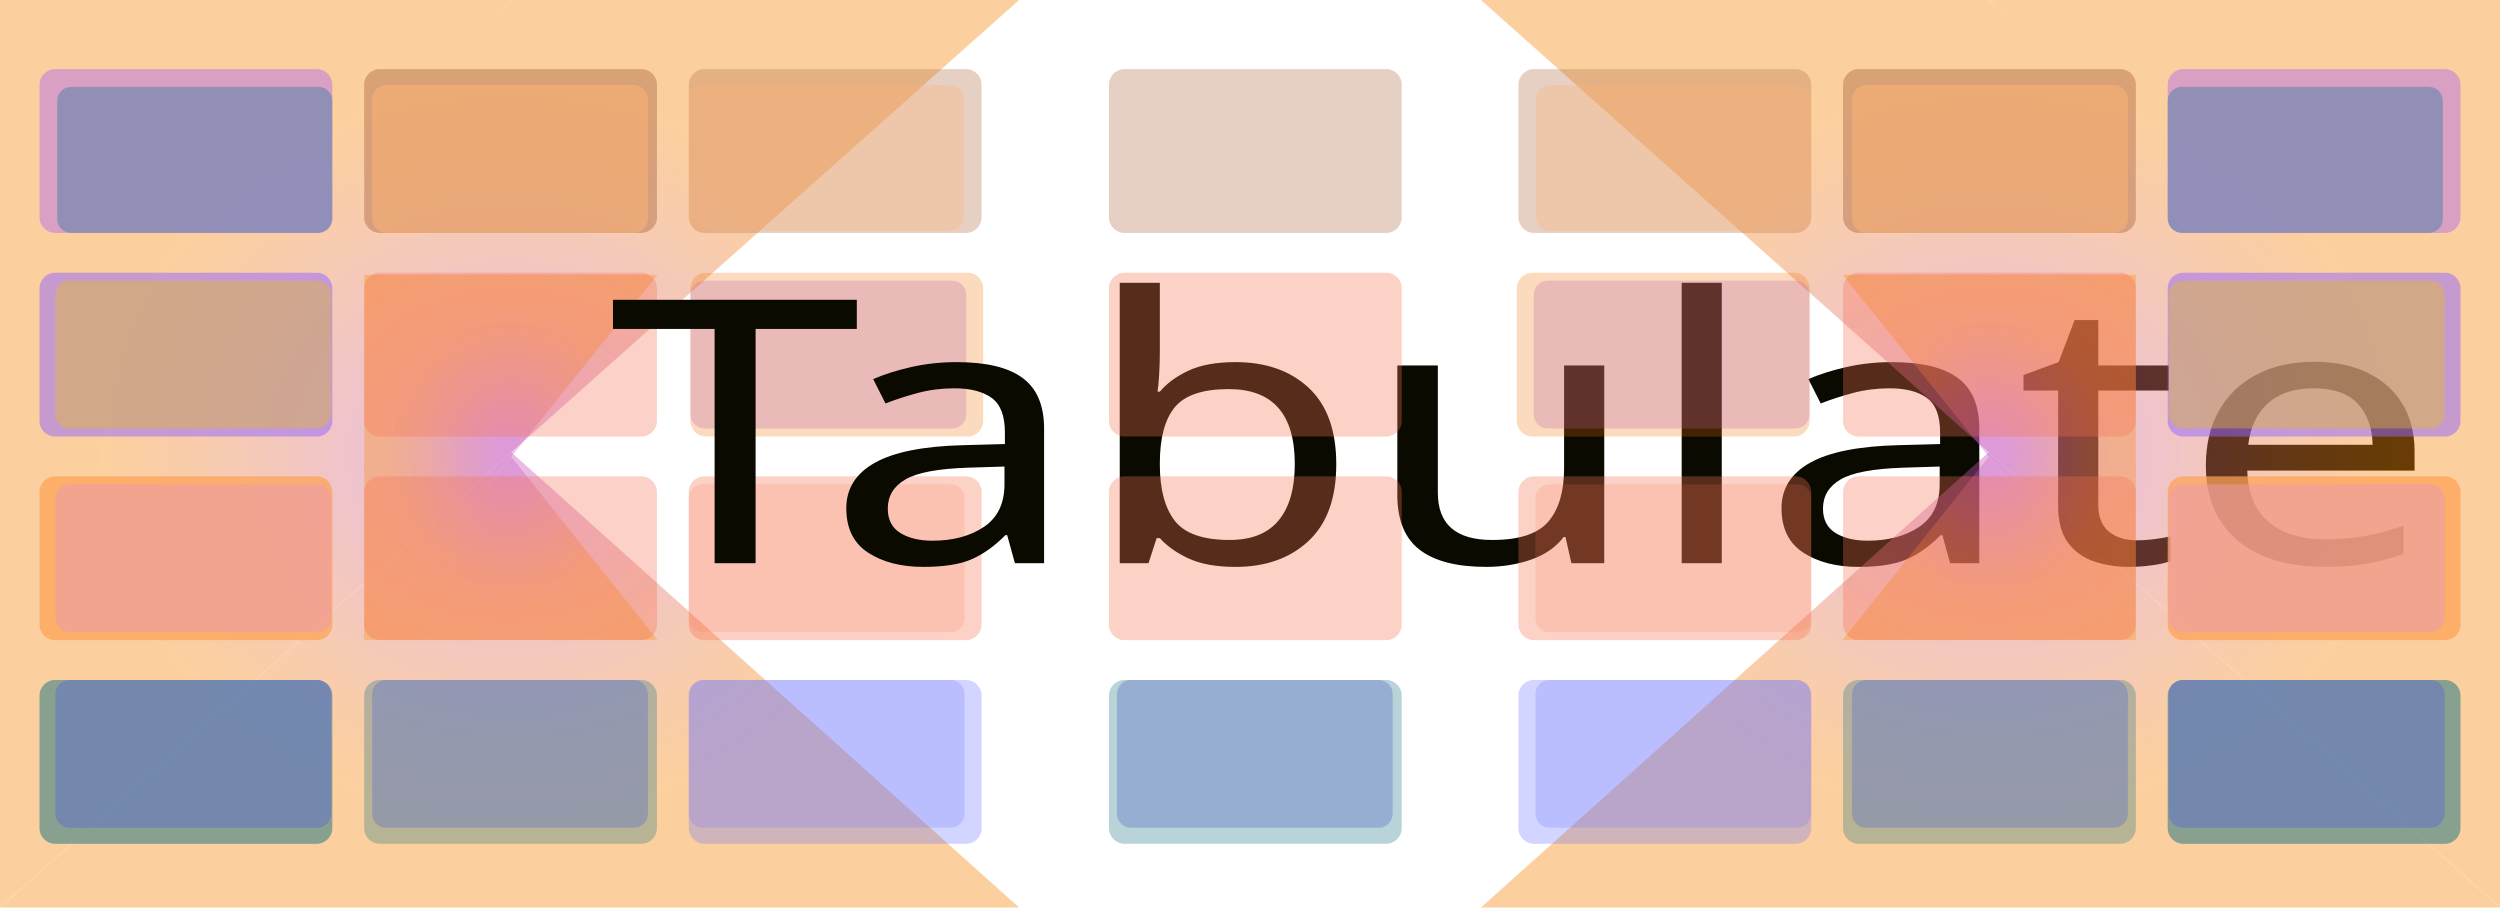
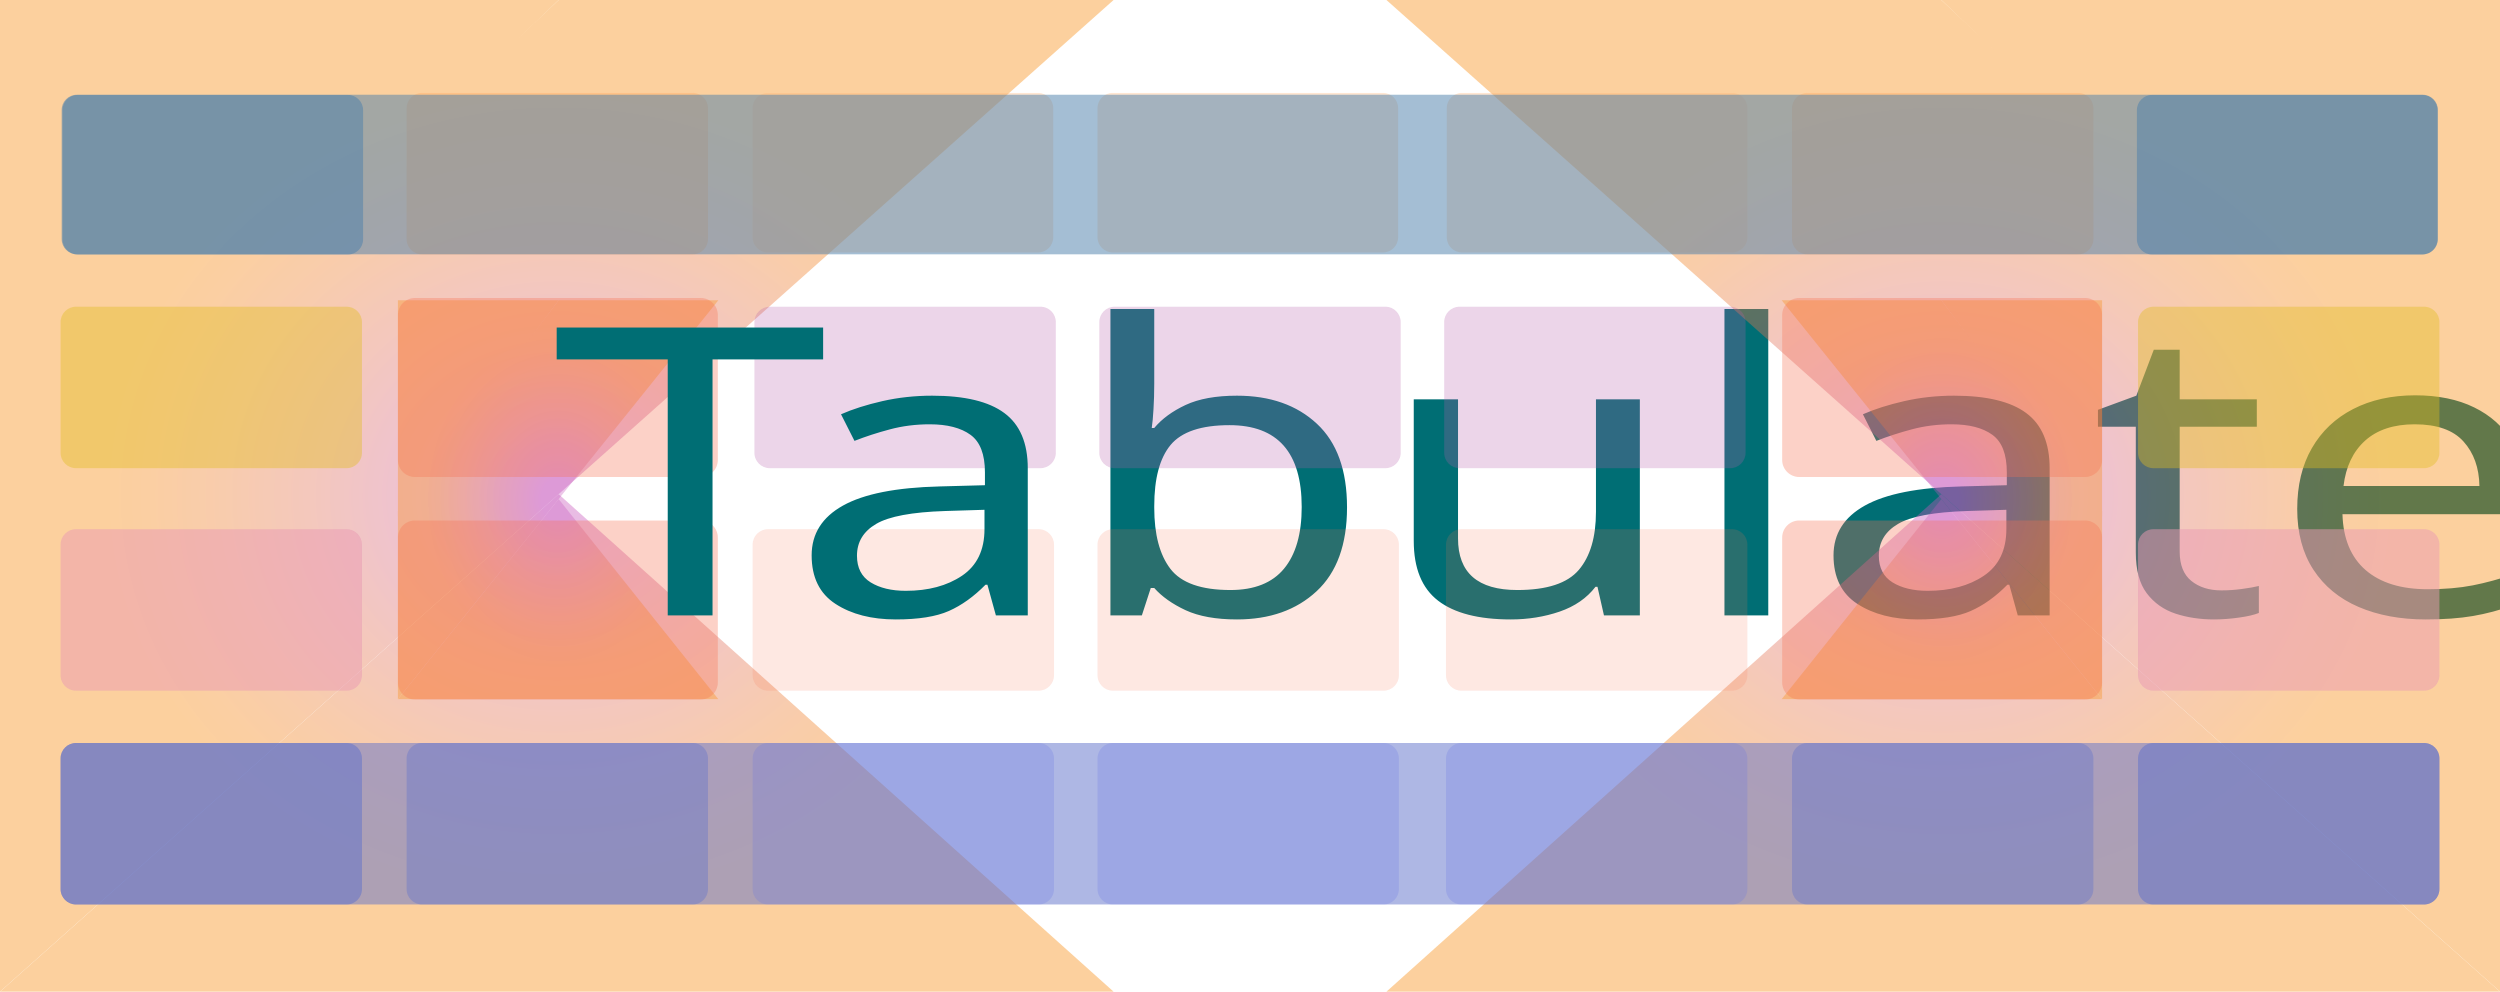
- <svg xmlns="http://www.w3.org/2000/svg" xmlns:ns1="http://www.openswatchbook.org/uri/2009/osb" xmlns:xlink="http://www.w3.org/1999/xlink" width="628" height="227.974" viewBox="0 0 628 227.974" version="1.1" preserveAspectRatio="xMidYMid" id="svg138">
+ <svg xmlns="http://www.w3.org/2000/svg" xmlns:ns1="http://www.openswatchbook.org/uri/2009/osb" xmlns:xlink="http://www.w3.org/1999/xlink" width="574.726" height="227.974" viewBox="0 0 574.726 227.974" version="1.1" preserveAspectRatio="xMidYMid" id="svg138">
  <defs id="defs128">
    <linearGradient id="linearGradient4528" ns1:paint="solid">
      <stop style="stop-color:#4e3700;stop-opacity:1;" offset="0" id="stop4526" />
    </linearGradient>
    <linearGradient x1="48.23" y1="445.858" x2="133.896" y2="275.094" id="linearGradient-1" gradientTransform="scale(1.411862,0.7082843)" gradientUnits="userSpaceOnUse">
      <stop stop-color="#0095D5" offset="9.677%" id="stop95" />
      <stop stop-color="#238AD9" offset="30.07%" id="stop97" />
      <stop stop-color="#557BDE" offset="62.11%" id="stop99" />
      <stop stop-color="#7472E2" offset="86.43%" id="stop101" />
      <stop stop-color="#806EE3" offset="100%" id="stop103" />
    </linearGradient>
    <linearGradient x1="18.662" y1="49.516" x2="91.656" y2="-18.087" id="linearGradient-2" gradientTransform="scale(0.9623689,1.039103)" gradientUnits="userSpaceOnUse">
      <stop stop-color="#0095D5" offset="11.83%" id="stop106" />
      <stop stop-color="#3C83DC" offset="41.78%" id="stop108" />
      <stop stop-color="#6D74E1" offset="69.62%" id="stop110" />
      <stop stop-color="#806EE3" offset="83.33%" id="stop112" />
    </linearGradient>
    <linearGradient x1="-43.101" y1="235.366" x2="195.121" y2="-2.856" id="linearGradient-3" gradientUnits="userSpaceOnUse">
      <stop stop-color="#C757BC" offset="10.75%" id="stop115" />
      <stop stop-color="#D0609A" offset="21.38%" id="stop117" />
      <stop stop-color="#E1725C" offset="42.54%" id="stop119" />
      <stop stop-color="#EE7E2F" offset="60.48%" id="stop121" />
      <stop stop-color="#F58613" offset="74.3%" id="stop123" />
      <stop stop-color="#F88909" offset="82.32%" id="stop125" />
    </linearGradient>
    <linearGradient x1="48.23" y1="445.858" x2="133.896" y2="275.094" id="linearGradient-1-5" gradientTransform="scale(1.411862,0.7082843)" gradientUnits="userSpaceOnUse">
      <stop stop-color="#0095D5" offset="9.677%" id="stop95-5" />
      <stop stop-color="#238AD9" offset="30.07%" id="stop97-4" />
      <stop stop-color="#557BDE" offset="62.11%" id="stop99-7" />
      <stop stop-color="#7472E2" offset="86.43%" id="stop101-6" />
      <stop stop-color="#806EE3" offset="100%" id="stop103-5" />
    </linearGradient>
    <linearGradient x1="18.662" y1="49.516" x2="91.656" y2="-18.087" id="linearGradient-2-6" gradientTransform="scale(0.9623689,1.039103)" gradientUnits="userSpaceOnUse">
      <stop stop-color="#0095D5" offset="11.83%" id="stop106-9" />
      <stop stop-color="#3C83DC" offset="41.78%" id="stop108-3" />
      <stop stop-color="#6D74E1" offset="69.62%" id="stop110-7" />
      <stop stop-color="#806EE3" offset="83.33%" id="stop112-4" />
    </linearGradient>
    <linearGradient x1="-43.101" y1="235.366" x2="195.121" y2="-2.856" id="linearGradient-3-5" gradientUnits="userSpaceOnUse">
      <stop stop-color="#C757BC" offset="10.75%" id="stop115-2" />
      <stop stop-color="#D0609A" offset="21.38%" id="stop117-5" />
      <stop stop-color="#E1725C" offset="42.54%" id="stop119-4" />
      <stop stop-color="#EE7E2F" offset="60.48%" id="stop121-7" />
      <stop stop-color="#F58613" offset="74.3%" id="stop123-4" />
      <stop stop-color="#F88909" offset="82.32%" id="stop125-4" />
    </linearGradient>
    <linearGradient x1="-43.101" y1="235.366" x2="195.121" y2="-2.856" id="linearGradient-3-0" gradientUnits="userSpaceOnUse">
      <stop stop-color="#C757BC" offset="10.75%" id="stop115-9" />
      <stop stop-color="#D0609A" offset="21.38%" id="stop117-1" />
      <stop stop-color="#E1725C" offset="42.54%" id="stop119-7" />
      <stop stop-color="#EE7E2F" offset="60.48%" id="stop121-71" />
      <stop stop-color="#F58613" offset="74.3%" id="stop123-1" />
      <stop stop-color="#F88909" offset="82.32%" id="stop125-5" />
    </linearGradient>
    <radialGradient xlink:href="#linearGradient-3-5" id="radialGradient4103" cx="128" cy="128" fx="128" fy="128" r="128" gradientUnits="userSpaceOnUse" />
    <radialGradient xlink:href="#linearGradient-3" id="radialGradient4113" cx="128" cy="128" fx="128" fy="128" r="128" gradientUnits="userSpaceOnUse" />
    <radialGradient xlink:href="#linearGradient-3-6" id="radialGradient4113-3" cx="128" cy="128" fx="128" fy="128" r="128" gradientUnits="userSpaceOnUse" />
    <linearGradient x1="-43.101" y1="235.366" x2="195.121" y2="-2.856" id="linearGradient-3-6" gradientUnits="userSpaceOnUse">
      <stop stop-color="#C757BC" offset="10.75%" id="stop115-5" />
      <stop stop-color="#D0609A" offset="21.38%" id="stop117-6" />
      <stop stop-color="#E1725C" offset="42.54%" id="stop119-3" />
      <stop stop-color="#EE7E2F" offset="60.48%" id="stop121-9" />
      <stop stop-color="#F58613" offset="74.3%" id="stop123-48" />
      <stop stop-color="#F88909" offset="82.32%" id="stop125-1" />
    </linearGradient>
    <radialGradient xlink:href="#linearGradient-3-6" id="radialGradient4153" cx="128" cy="128" fx="128" fy="128" r="128" gradientUnits="userSpaceOnUse" />
    <radialGradient xlink:href="#linearGradient-3-6" id="radialGradient4169" cx="128" cy="128" fx="128" fy="128" r="128" gradientUnits="userSpaceOnUse" />
    <radialGradient xlink:href="#linearGradient-3-6" id="radialGradient4185" cx="128" cy="128" fx="128" fy="128" r="128" gradientUnits="userSpaceOnUse" />
    <radialGradient xlink:href="#linearGradient-3-6" id="radialGradient4103-2" cx="128" cy="128" fx="128" fy="128" r="128" gradientUnits="userSpaceOnUse" />
    <radialGradient xlink:href="#linearGradient-3-6" id="radialGradient4209" cx="128" cy="128" fx="128" fy="128" r="128" gradientUnits="userSpaceOnUse" />
    <radialGradient xlink:href="#linearGradient-3-6" id="radialGradient4225" cx="128" cy="128" fx="128" fy="128" r="128" gradientUnits="userSpaceOnUse" />
    <radialGradient xlink:href="#linearGradient-3-6" id="radialGradient4241" cx="128" cy="128" fx="128" fy="128" r="128" gradientUnits="userSpaceOnUse" />
    <radialGradient xlink:href="#linearGradient-3-6" id="radialGradient4289" gradientUnits="userSpaceOnUse" cx="128" cy="128" fx="128" fy="128" r="128" />
    <radialGradient xlink:href="#linearGradient-3-6" id="radialGradient4291" gradientUnits="userSpaceOnUse" cx="128" cy="128" fx="128" fy="128" r="128" />
    <radialGradient xlink:href="#linearGradient-3-6" id="radialGradient4293" gradientUnits="userSpaceOnUse" cx="128" cy="128" fx="128" fy="128" r="128" />
    <radialGradient xlink:href="#linearGradient-3-6" id="radialGradient4295" gradientUnits="userSpaceOnUse" cx="128" cy="128" fx="128" fy="128" r="128" />
    <radialGradient xlink:href="#linearGradient-3-6" id="radialGradient4297" gradientUnits="userSpaceOnUse" cx="128" cy="128" fx="128" fy="128" r="128" />
    <radialGradient xlink:href="#linearGradient-3-6" id="radialGradient4299" gradientUnits="userSpaceOnUse" cx="128" cy="128" fx="128" fy="128" r="128" />
    <radialGradient xlink:href="#linearGradient-3" id="radialGradient4488" gradientUnits="userSpaceOnUse" cx="128" cy="128" fx="128" fy="128" r="128" />
    <radialGradient xlink:href="#linearGradient-3" id="radialGradient4490" gradientUnits="userSpaceOnUse" cx="128" cy="128" fx="128" fy="128" r="128" />
    <radialGradient xlink:href="#linearGradient-3" id="radialGradient4492" gradientUnits="userSpaceOnUse" cx="128" cy="128" fx="128" fy="128" r="128" />
    <radialGradient xlink:href="#linearGradient-3-5" id="radialGradient4494" gradientUnits="userSpaceOnUse" cx="128" cy="128" fx="128" fy="128" r="128" />
    <radialGradient xlink:href="#linearGradient-3-5" id="radialGradient4496" gradientUnits="userSpaceOnUse" cx="128" cy="128" fx="128" fy="128" r="128" />
    <radialGradient xlink:href="#linearGradient-3-5" id="radialGradient4498" gradientUnits="userSpaceOnUse" cx="128" cy="128" fx="128" fy="128" r="128" />
    <linearGradient xlink:href="#linearGradient4528" id="linearGradient4530" x1="142.535" y1="125.705" x2="421.624" y2="125.705" gradientUnits="userSpaceOnUse" />
  </defs>
  <g id="g136" style="opacity:0.397;fill:url(#radialGradient4113);fill-opacity:1;stroke-width:1;stroke-miterlimit:4;stroke-dasharray:none" transform="scale(1,0.8905216)">
-     <polygon fill="url(#linearGradient-1)" points="256,256 0,256 128.427,127.573 " id="polygon130" style="fill:url(#radialGradient4488);fill-opacity:1;stroke-width:1;stroke-miterlimit:4;stroke-dasharray:none" />
-     <polygon fill="url(#linearGradient-2)" points="0,138.667 0,0 128.427,0 " id="polygon132" style="fill:url(#radialGradient4490);fill-opacity:1;stroke-width:1;stroke-miterlimit:4;stroke-dasharray:none" />
-     <polygon fill="url(#linearGradient-3)" points="128.427,127.573 256,0 128.427,0 0,135.253 0,256 " id="polygon134" style="fill:url(#radialGradient4492);fill-opacity:1;stroke-width:1;stroke-miterlimit:4;stroke-dasharray:none" />
+     <polygon fill="url(#linearGradient-1)" points="128.427,127.573 256,256 0,256 " id="polygon130" style="fill:url(#radialGradient4488);fill-opacity:1;stroke-width:1;stroke-miterlimit:4;stroke-dasharray:none" />
+     <polygon fill="url(#linearGradient-2)" points="128.427,0 0,138.667 0,0 " id="polygon132" style="fill:url(#radialGradient4490);fill-opacity:1;stroke-width:1;stroke-miterlimit:4;stroke-dasharray:none" />
+     <polygon fill="url(#linearGradient-3)" points="128.427,0 0,135.253 0,256 128.427,127.573 256,0 " id="polygon134" style="fill:url(#radialGradient4492);fill-opacity:1;stroke-width:1;stroke-miterlimit:4;stroke-dasharray:none" />
  </g>
  <g id="g136-3" style="opacity:0.333;fill:url(#radialGradient4103);fill-opacity:1" transform="matrix(0.2877285,0,0,0.3581806,91.47465,69.03385)">
-     <polygon fill="url(#linearGradient-1)" points="256,256 0,256 128.427,127.573 " id="polygon130-0" style="fill:url(#radialGradient4494);fill-opacity:1" />
-     <polygon fill="url(#linearGradient-2)" points="0,138.667 0,0 128.427,0 " id="polygon132-7" style="fill:url(#radialGradient4496);fill-opacity:1" />
-     <polygon fill="url(#linearGradient-3)" points="256,0 128.427,0 0,135.253 0,256 128.427,127.573 " id="polygon134-8" style="fill:url(#radialGradient4498);fill-opacity:1" />
+     <polygon fill="url(#linearGradient-1)" points="128.427,127.573 256,256 0,256 " id="polygon130-0" style="fill:url(#radialGradient4494);fill-opacity:1" />
+     <polygon fill="url(#linearGradient-2)" points="128.427,0 0,138.667 0,0 " id="polygon132-7" style="fill:url(#radialGradient4496);fill-opacity:1" />
+     <polygon fill="url(#linearGradient-3)" points="0,135.253 0,256 128.427,127.573 256,0 128.427,0 " id="polygon134-8" style="fill:url(#radialGradient4498);fill-opacity:1" />
  </g>
-   <rect style="opacity:0.847;fill:#187183;fill-opacity:0.604" id="rect1703-8" width="73.547" height="41.15" x="9.928" y="170.808" ry="3.919" />
-   <rect style="opacity:0.498;fill:#187183;fill-opacity:0.605" id="rect1703-6-4" width="73.547" height="41.15" x="91.475" y="170.808" ry="3.919" />
-   <rect style="opacity:0.493;fill:#6971ff;fill-opacity:0.604" id="rect1703-6-4-1" width="73.547" height="41.15" x="173.021" y="170.808" ry="3.919" />
-   <rect style="opacity:0.847;fill:#fea255;fill-opacity:0.856" id="rect1703-8-4" width="73.547" height="41.15" x="9.928" y="119.658" ry="3.919" />
  <rect style="opacity:0.532;fill:#f67150;fill-opacity:0.605" id="rect1703-6-4-9" width="73.547" height="41.15" x="91.475" y="119.658" ry="3.919" />
-   <rect style="opacity:0.538;fill:#f67150;fill-opacity:0.605" id="rect1703-6-4-1-2" width="73.547" height="41.15" x="173.021" y="119.658" ry="3.919" />
-   <rect style="opacity:0.847;fill:#9266ff;fill-opacity:0.605" id="rect1703-8-0" width="73.547" height="41.15" x="9.928" y="68.508" ry="3.919" />
  <rect style="opacity:0.532;fill:#f67150;fill-opacity:0.605" id="rect1703-6-4-6" width="73.547" height="41.15" x="91.475" y="68.508" ry="3.919" />
-   <rect style="opacity:0.37;fill:#f67100;fill-opacity:0.686" id="rect1703-6-4-1-8" width="73.547" height="41.15" x="173.434" y="68.508" ry="3.919" />
-   <rect style="opacity:0.847;fill:#b771e5;fill-opacity:0.605" id="rect1703-8-9" width="73.547" height="41.15" x="9.928" y="17.358" ry="3.919" />
-   <rect style="opacity:0.847;fill:#b47450;fill-opacity:0.605" id="rect1703-6-4-2" width="73.547" height="41.15" x="91.475" y="17.358" ry="3.919" />
-   <rect style="opacity:0.556;fill:#b47450;fill-opacity:0.604" id="rect1703-6-4-1-6" width="73.547" height="41.15" x="173.021" y="17.358" ry="3.919" />
  <rect style="opacity:0.529;fill:#ffb372;fill-opacity:0.604;stroke-width:0.915" id="rect1703-8-9-6-4" width="69.109" height="36.682" x="173.021" y="21.358" ry="3.493" />
  <rect style="opacity:0.59;fill:#b55caa;fill-opacity:0.439;stroke-width:0.922" id="rect1703-6-4-1-8-9" width="69.286" height="37.123" x="173.434" y="70.508" ry="3.535" />
  <rect style="opacity:0.274;fill:#f67150;fill-opacity:0.605;stroke-width:0.922" id="rect1703-6-4-1-8-9-5" width="69.286" height="37.123" x="173.021" y="121.658" ry="3.535" />
  <rect style="opacity:0.372;fill:#6971ff;fill-opacity:0.605;stroke-width:0.922" id="rect1703-6-4-1-8-9-0" width="69.286" height="37.123" x="173.021" y="170.808" ry="3.535" />
  <rect style="opacity:0.847;fill:#ffb372;fill-opacity:0.605;stroke-width:0.922" id="rect1703-6-4-1-8-9-4" width="69.286" height="37.123" x="93.475" y="21.358" ry="3.535" />
  <rect style="opacity:0.552;fill:#e1be21;fill-opacity:0.727;stroke-width:0.922" id="rect1703-6-4-1-8-9-8" width="69.286" height="37.123" x="13.928" y="70.508" ry="3.535" />
  <rect style="opacity:0.847;fill:#e79ab2;fill-opacity:0.605;stroke-width:0.922" id="rect1703-6-4-1-8-9-7" width="69.286" height="37.123" x="13.928" y="121.658" ry="3.535" />
  <rect style="opacity:0.847;fill:#6171ca;fill-opacity:0.604;stroke-width:0.922" id="rect1703-6-4-1-8-9-1" width="69.286" height="37.123" x="13.928" y="170.808" ry="3.535" />
  <rect style="opacity:0.627;fill:#6171ca;fill-opacity:0.605;stroke-width:0.922" id="rect1703-6-4-1-8-9-72" width="69.286" height="37.123" x="93.475" y="170.808" ry="3.535" />
  <rect style="opacity:0.847;fill:#4d7fab;fill-opacity:0.605;stroke-width:0.915" id="rect1703-8-9-6-4-2" width="69.109" height="36.682" x="14.366" y="21.826" ry="3.493" />
-   <text xml:space="preserve" style="font-style:normal;font-variant:normal;font-weight:normal;font-stretch:normal;font-size:103.005px;line-height:1.25;font-family:Uroob;-inkscape-font-specification:'Uroob, Normal';font-variant-ligatures:normal;font-variant-caps:normal;font-variant-numeric:normal;font-variant-east-asian:normal;opacity:1;fill:#0a0a00;fill-opacity:1;stroke:none;stroke-width:1.842;" x="137.506" y="157.241" id="text4135" transform="scale(1.111449,0.8997263)">
-     <tspan id="tspan4133" x="137.506" y="157.241" style="font-style:normal;font-variant:normal;font-weight:normal;font-stretch:normal;font-size:103.005px;font-family:Uroob;-inkscape-font-specification:'Uroob, Normal';font-variant-ligatures:normal;font-variant-caps:normal;font-variant-numeric:normal;font-variant-east-asian:normal;fill:#0a0a00;fill-opacity:1;stroke-width:1.842;">Tabulate</tspan>
+   <text xml:space="preserve" style="font-style:normal;font-variant:normal;font-weight:normal;font-stretch:normal;font-size:103.005px;line-height:1.25;font-family:Uroob;-inkscape-font-specification:'Uroob, Normal';font-variant-ligatures:normal;font-variant-caps:normal;font-variant-numeric:normal;font-variant-east-asian:normal;opacity:1;fill:#006e74;fill-opacity:1;stroke:none;stroke-width:1.842;" x="114.113" y="157.241" id="text4135" transform="scale(1.111449,0.8997263)">
+     <tspan id="tspan4133" x="114.113" y="157.241" style="font-style:normal;font-variant:normal;font-weight:normal;font-stretch:normal;font-size:103.005px;font-family:Uroob;-inkscape-font-specification:'Uroob, Normal';font-variant-ligatures:normal;font-variant-caps:normal;font-variant-numeric:normal;font-variant-east-asian:normal;fill:#006e74;fill-opacity:1;stroke-width:1.842;">Tabulate</tspan>
  </text>
-   <g id="g136-0" style="opacity:0.397;fill:url(#radialGradient4113-3);fill-opacity:1;stroke-width:1;stroke-miterlimit:4;stroke-dasharray:none" transform="matrix(-1,0,0,0.8905216,628,0)">
-     <polygon fill="url(#linearGradient-1)" points="128.427,127.573 256,256 0,256 " id="polygon130-9" style="fill:url(#radialGradient4289);fill-opacity:1;stroke-width:1;stroke-miterlimit:4;stroke-dasharray:none" />
-     <polygon fill="url(#linearGradient-2)" points="128.427,0 0,138.667 0,0 " id="polygon132-6" style="fill:url(#radialGradient4291);fill-opacity:1;stroke-width:1;stroke-miterlimit:4;stroke-dasharray:none" />
-     <polygon fill="url(#linearGradient-3)" points="0,135.253 0,256 128.427,127.573 256,0 128.427,0 " id="polygon134-3" style="fill:url(#radialGradient4293);fill-opacity:1;stroke-width:1;stroke-miterlimit:4;stroke-dasharray:none" />
+   <g id="g136-0" style="opacity:0.397;fill:url(#radialGradient4113-3);fill-opacity:1;stroke-width:1;stroke-miterlimit:4;stroke-dasharray:none" transform="matrix(-1,0,0,0.8905216,574.7259,0)">
+     <polygon fill="url(#linearGradient-1)" points="0,256 128.427,127.573 256,256 " id="polygon130-9" style="fill:url(#radialGradient4289);fill-opacity:1;stroke-width:1;stroke-miterlimit:4;stroke-dasharray:none" />
+     <polygon fill="url(#linearGradient-2)" points="0,0 128.427,0 0,138.667 " id="polygon132-6" style="fill:url(#radialGradient4291);fill-opacity:1;stroke-width:1;stroke-miterlimit:4;stroke-dasharray:none" />
+     <polygon fill="url(#linearGradient-3)" points="256,0 128.427,0 0,135.253 0,256 128.427,127.573 " id="polygon134-3" style="fill:url(#radialGradient4293);fill-opacity:1;stroke-width:1;stroke-miterlimit:4;stroke-dasharray:none" />
  </g>
-   <g id="g136-3-8" style="opacity:0.333;fill:url(#radialGradient4103-2);fill-opacity:1" transform="matrix(-0.2877285,0,0,0.3581806,536.5254,69.03385)">
-     <polygon fill="url(#linearGradient-1)" points="128.427,127.573 256,256 0,256 " id="polygon130-0-5" style="fill:url(#radialGradient4295);fill-opacity:1" />
-     <polygon fill="url(#linearGradient-2)" points="128.427,0 0,138.667 0,0 " id="polygon132-7-6" style="fill:url(#radialGradient4297);fill-opacity:1" />
-     <polygon fill="url(#linearGradient-3)" points="0,256 128.427,127.573 256,0 128.427,0 0,135.253 " id="polygon134-8-1" style="fill:url(#radialGradient4299);fill-opacity:1" />
+   <g id="g136-3-8" style="opacity:0.333;fill:url(#radialGradient4103-2);fill-opacity:1" transform="matrix(-0.2877285,0,0,0.3581806,483.2512,69.03385)">
+     <polygon fill="url(#linearGradient-1)" points="0,256 128.427,127.573 256,256 " id="polygon130-0-5" style="fill:url(#radialGradient4295);fill-opacity:1" />
+     <polygon fill="url(#linearGradient-2)" points="0,0 128.427,0 0,138.667 " id="polygon132-7-6" style="fill:url(#radialGradient4297);fill-opacity:1" />
+     <polygon fill="url(#linearGradient-3)" points="128.427,0 0,135.253 0,256 128.427,127.573 256,0 " id="polygon134-8-1" style="fill:url(#radialGradient4299);fill-opacity:1" />
  </g>
-   <rect style="opacity:0.847;fill:#187183;fill-opacity:0.604" id="rect1703-8-1" width="73.547" height="41.15" x="-618.072" y="170.808" ry="3.919" transform="scale(-1,1)" />
-   <rect style="opacity:0.498;fill:#187183;fill-opacity:0.605" id="rect1703-6-4-5" width="73.547" height="41.15" x="-536.525" y="170.808" ry="3.919" transform="scale(-1,1)" />
-   <rect style="opacity:0.493;fill:#6971ff;fill-opacity:0.604" id="rect1703-6-4-1-9" width="73.547" height="41.15" x="-454.979" y="170.808" ry="3.919" transform="scale(-1,1)" />
-   <rect style="opacity:0.847;fill:#fea255;fill-opacity:0.856" id="rect1703-8-4-8" width="73.547" height="41.15" x="-618.072" y="119.658" ry="3.919" transform="scale(-1,1)" />
-   <rect style="opacity:0.532;fill:#f67150;fill-opacity:0.605" id="rect1703-6-4-9-4" width="73.547" height="41.15" x="-536.525" y="119.658" ry="3.919" transform="scale(-1,1)" />
-   <rect style="opacity:0.538;fill:#f67150;fill-opacity:0.605" id="rect1703-6-4-1-2-8" width="73.547" height="41.15" x="-454.979" y="119.658" ry="3.919" transform="scale(-1,1)" />
-   <rect style="opacity:0.847;fill:#9266ff;fill-opacity:0.605" id="rect1703-8-0-1" width="73.547" height="41.15" x="-618.072" y="68.508" ry="3.919" transform="scale(-1,1)" />
-   <rect style="opacity:0.532;fill:#f67150;fill-opacity:0.605" id="rect1703-6-4-6-0" width="73.547" height="41.15" x="-536.525" y="68.508" ry="3.919" transform="scale(-1,1)" />
-   <rect style="opacity:0.37;fill:#f67100;fill-opacity:0.686" id="rect1703-6-4-1-8-3" width="73.547" height="41.15" x="-454.566" y="68.508" ry="3.919" transform="scale(-1,1)" />
-   <rect style="opacity:0.847;fill:#b771e5;fill-opacity:0.605" id="rect1703-8-9-0" width="73.547" height="41.15" x="-618.072" y="17.358" ry="3.919" transform="scale(-1,1)" />
-   <rect style="opacity:0.847;fill:#b47450;fill-opacity:0.605" id="rect1703-6-4-2-4" width="73.547" height="41.15" x="-536.525" y="17.358" ry="3.919" transform="scale(-1,1)" />
-   <rect style="opacity:0.556;fill:#b47450;fill-opacity:0.604" id="rect1703-6-4-1-6-4" width="73.547" height="41.15" x="-454.979" y="17.358" ry="3.919" transform="scale(-1,1)" />
-   <rect style="opacity:0.529;fill:#ffb372;fill-opacity:0.604;stroke-width:0.915" id="rect1703-8-9-6-4-4" width="69.109" height="36.682" x="-454.979" y="21.358" ry="3.493" transform="scale(-1,1)" />
-   <rect style="opacity:0.59;fill:#b55caa;fill-opacity:0.439;stroke-width:0.922" id="rect1703-6-4-1-8-9-47" width="69.286" height="37.123" x="-454.566" y="70.508" ry="3.535" transform="scale(-1,1)" />
-   <rect style="opacity:0.274;fill:#f67150;fill-opacity:0.605;stroke-width:0.922" id="rect1703-6-4-1-8-9-5-6" width="69.286" height="37.123" x="-454.979" y="121.658" ry="3.535" transform="scale(-1,1)" />
-   <rect style="opacity:0.372;fill:#6971ff;fill-opacity:0.605;stroke-width:0.922" id="rect1703-6-4-1-8-9-0-3" width="69.286" height="37.123" x="-454.979" y="170.808" ry="3.535" transform="scale(-1,1)" />
-   <rect style="opacity:0.847;fill:#ffb372;fill-opacity:0.605;stroke-width:0.922" id="rect1703-6-4-1-8-9-4-1" width="69.286" height="37.123" x="-534.525" y="21.358" ry="3.535" transform="scale(-1,1)" />
-   <rect style="opacity:0.552;fill:#e1be21;fill-opacity:0.727;stroke-width:0.922" id="rect1703-6-4-1-8-9-8-7" width="69.286" height="37.123" x="-614.072" y="70.508" ry="3.535" transform="scale(-1,1)" />
-   <rect style="opacity:0.847;fill:#e79ab2;fill-opacity:0.605;stroke-width:0.922" id="rect1703-6-4-1-8-9-7-5" width="69.286" height="37.123" x="-614.072" y="121.658" ry="3.535" transform="scale(-1,1)" />
-   <rect style="opacity:0.847;fill:#6171ca;fill-opacity:0.604;stroke-width:0.922" id="rect1703-6-4-1-8-9-1-9" width="69.286" height="37.123" x="-614.072" y="170.808" ry="3.535" transform="scale(-1,1)" />
-   <rect style="opacity:0.627;fill:#6171ca;fill-opacity:0.605;stroke-width:0.922" id="rect1703-6-4-1-8-9-72-6" width="69.286" height="37.123" x="-534.525" y="170.808" ry="3.535" transform="scale(-1,1)" />
-   <rect style="opacity:0.847;fill:#4d7fab;fill-opacity:0.605;stroke-width:0.915" id="rect1703-8-9-6-4-2-2" width="69.109" height="36.682" x="-613.634" y="21.826" ry="3.493" transform="scale(-1,1)" />
-   <rect style="opacity:0.498;fill:#187183;fill-opacity:0.605" id="rect1703-6-4-0" width="73.547" height="41.15" x="278.568" y="170.808" ry="3.919" />
-   <rect style="opacity:0.627;fill:#6171ca;fill-opacity:0.605;stroke-width:0.922" id="rect1703-6-4-1-8-9-72-3" width="69.286" height="37.123" x="280.568" y="170.808" ry="3.535" />
-   <rect style="opacity:0.538;fill:#f67150;fill-opacity:0.605" id="rect1703-6-4-1-2-8-7" width="73.547" height="41.15" x="-352.114" y="119.658" ry="3.919" transform="scale(-1,1)" />
-   <rect style="opacity:0.538;fill:#f67150;fill-opacity:0.605" id="rect1703-6-4-1-2-8-7-0" width="73.547" height="41.15" x="-352.114" y="68.508" ry="3.919" transform="scale(-1,1)" />
-   <rect style="opacity:0.556;fill:#b47450;fill-opacity:0.604" id="rect1703-6-4-1-6-6" width="73.547" height="41.15" x="278.568" y="17.358" ry="3.919" />
+   <rect style="opacity:0.532;fill:#f67150;fill-opacity:0.605" id="rect1703-6-4-9-4" width="73.547" height="41.15" x="-483.251" y="119.658" ry="3.919" transform="scale(-1,1)" />
+   <rect style="opacity:0.532;fill:#f67150;fill-opacity:0.605" id="rect1703-6-4-6-0" width="73.547" height="41.15" x="-483.251" y="68.508" ry="3.919" transform="scale(-1,1)" />
+   <rect style="opacity:0.529;fill:#ffb372;fill-opacity:0.604;stroke-width:0.915" id="rect1703-8-9-6-4-4" width="69.109" height="36.682" x="-401.705" y="21.358" ry="3.493" transform="scale(-1,1)" />
+   <rect style="opacity:0.59;fill:#b55caa;fill-opacity:0.439;stroke-width:0.922" id="rect1703-6-4-1-8-9-47" width="69.286" height="37.123" x="-401.292" y="70.508" ry="3.535" transform="scale(-1,1)" />
+   <rect style="opacity:0.274;fill:#f67150;fill-opacity:0.605;stroke-width:0.922" id="rect1703-6-4-1-8-9-5-6" width="69.286" height="37.123" x="-401.705" y="121.658" ry="3.535" transform="scale(-1,1)" />
+   <rect style="opacity:0.372;fill:#6971ff;fill-opacity:0.605;stroke-width:0.922" id="rect1703-6-4-1-8-9-0-3" width="69.286" height="37.123" x="-401.705" y="170.808" ry="3.535" transform="scale(-1,1)" />
+   <rect style="opacity:0.847;fill:#ffb372;fill-opacity:0.605;stroke-width:0.922" id="rect1703-6-4-1-8-9-4-1" width="69.286" height="37.123" x="-481.251" y="21.358" ry="3.535" transform="scale(-1,1)" />
+   <rect style="opacity:0.552;fill:#e1be21;fill-opacity:0.727;stroke-width:0.922" id="rect1703-6-4-1-8-9-8-7" width="69.286" height="37.123" x="-560.798" y="70.508" ry="3.535" transform="scale(-1,1)" />
+   <rect style="opacity:0.847;fill:#e79ab2;fill-opacity:0.605;stroke-width:0.922" id="rect1703-6-4-1-8-9-7-5" width="69.286" height="37.123" x="-560.798" y="121.658" ry="3.535" transform="scale(-1,1)" />
+   <rect style="opacity:0.847;fill:#6171ca;fill-opacity:0.604;stroke-width:0.922" id="rect1703-6-4-1-8-9-1-9" width="69.286" height="37.123" x="-560.798" y="170.808" ry="3.535" transform="scale(-1,1)" />
+   <rect style="opacity:0.627;fill:#6171ca;fill-opacity:0.605;stroke-width:0.922" id="rect1703-6-4-1-8-9-72-6" width="69.286" height="37.123" x="-481.251" y="170.808" ry="3.535" transform="scale(-1,1)" />
+   <rect style="opacity:0.847;fill:#4d7fab;fill-opacity:0.605;stroke-width:0.915" id="rect1703-8-9-6-4-2-2" width="69.109" height="36.682" x="-560.36" y="21.826" ry="3.493" transform="scale(-1,1)" />
+   <rect style="opacity:0.529;fill:#ffb372;fill-opacity:0.604;stroke-width:0.915" id="rect1703-8-9-6-4-6" width="69.109" height="36.682" x="252.307" y="21.358" ry="3.493" />
+   <rect style="opacity:0.59;fill:#b55caa;fill-opacity:0.439;stroke-width:0.922" id="rect1703-6-4-1-8-9-6" width="69.286" height="37.123" x="252.72" y="70.508" ry="3.535" />
+   <rect style="opacity:0.274;fill:#f67150;fill-opacity:0.605;stroke-width:0.922" id="rect1703-6-4-1-8-9-5-3" width="69.286" height="37.123" x="252.307" y="121.658" ry="3.535" />
+   <rect style="opacity:0.372;fill:#6971ff;fill-opacity:0.605;stroke-width:0.922" id="rect1703-6-4-1-8-9-0-9" width="69.286" height="37.123" x="252.307" y="170.808" ry="3.535" />
+   <rect style="opacity:0.847;fill:#4d7fab;fill-opacity:0.605;stroke-width:2.573" id="rect1703-8-9-6-4-2-2-5" width="546.276" height="36.682" x="-560.448" y="21.78" ry="3.493" transform="scale(-1,1)" />
+   <rect style="opacity:0.847;fill:#6171ca;fill-opacity:0.604;stroke-width:2.59" id="rect1703-6-4-1-8-9-1-9-7" width="546.87" height="37.123" x="-560.798" y="170.808" ry="3.535" transform="scale(-1,1)" />
</svg>
